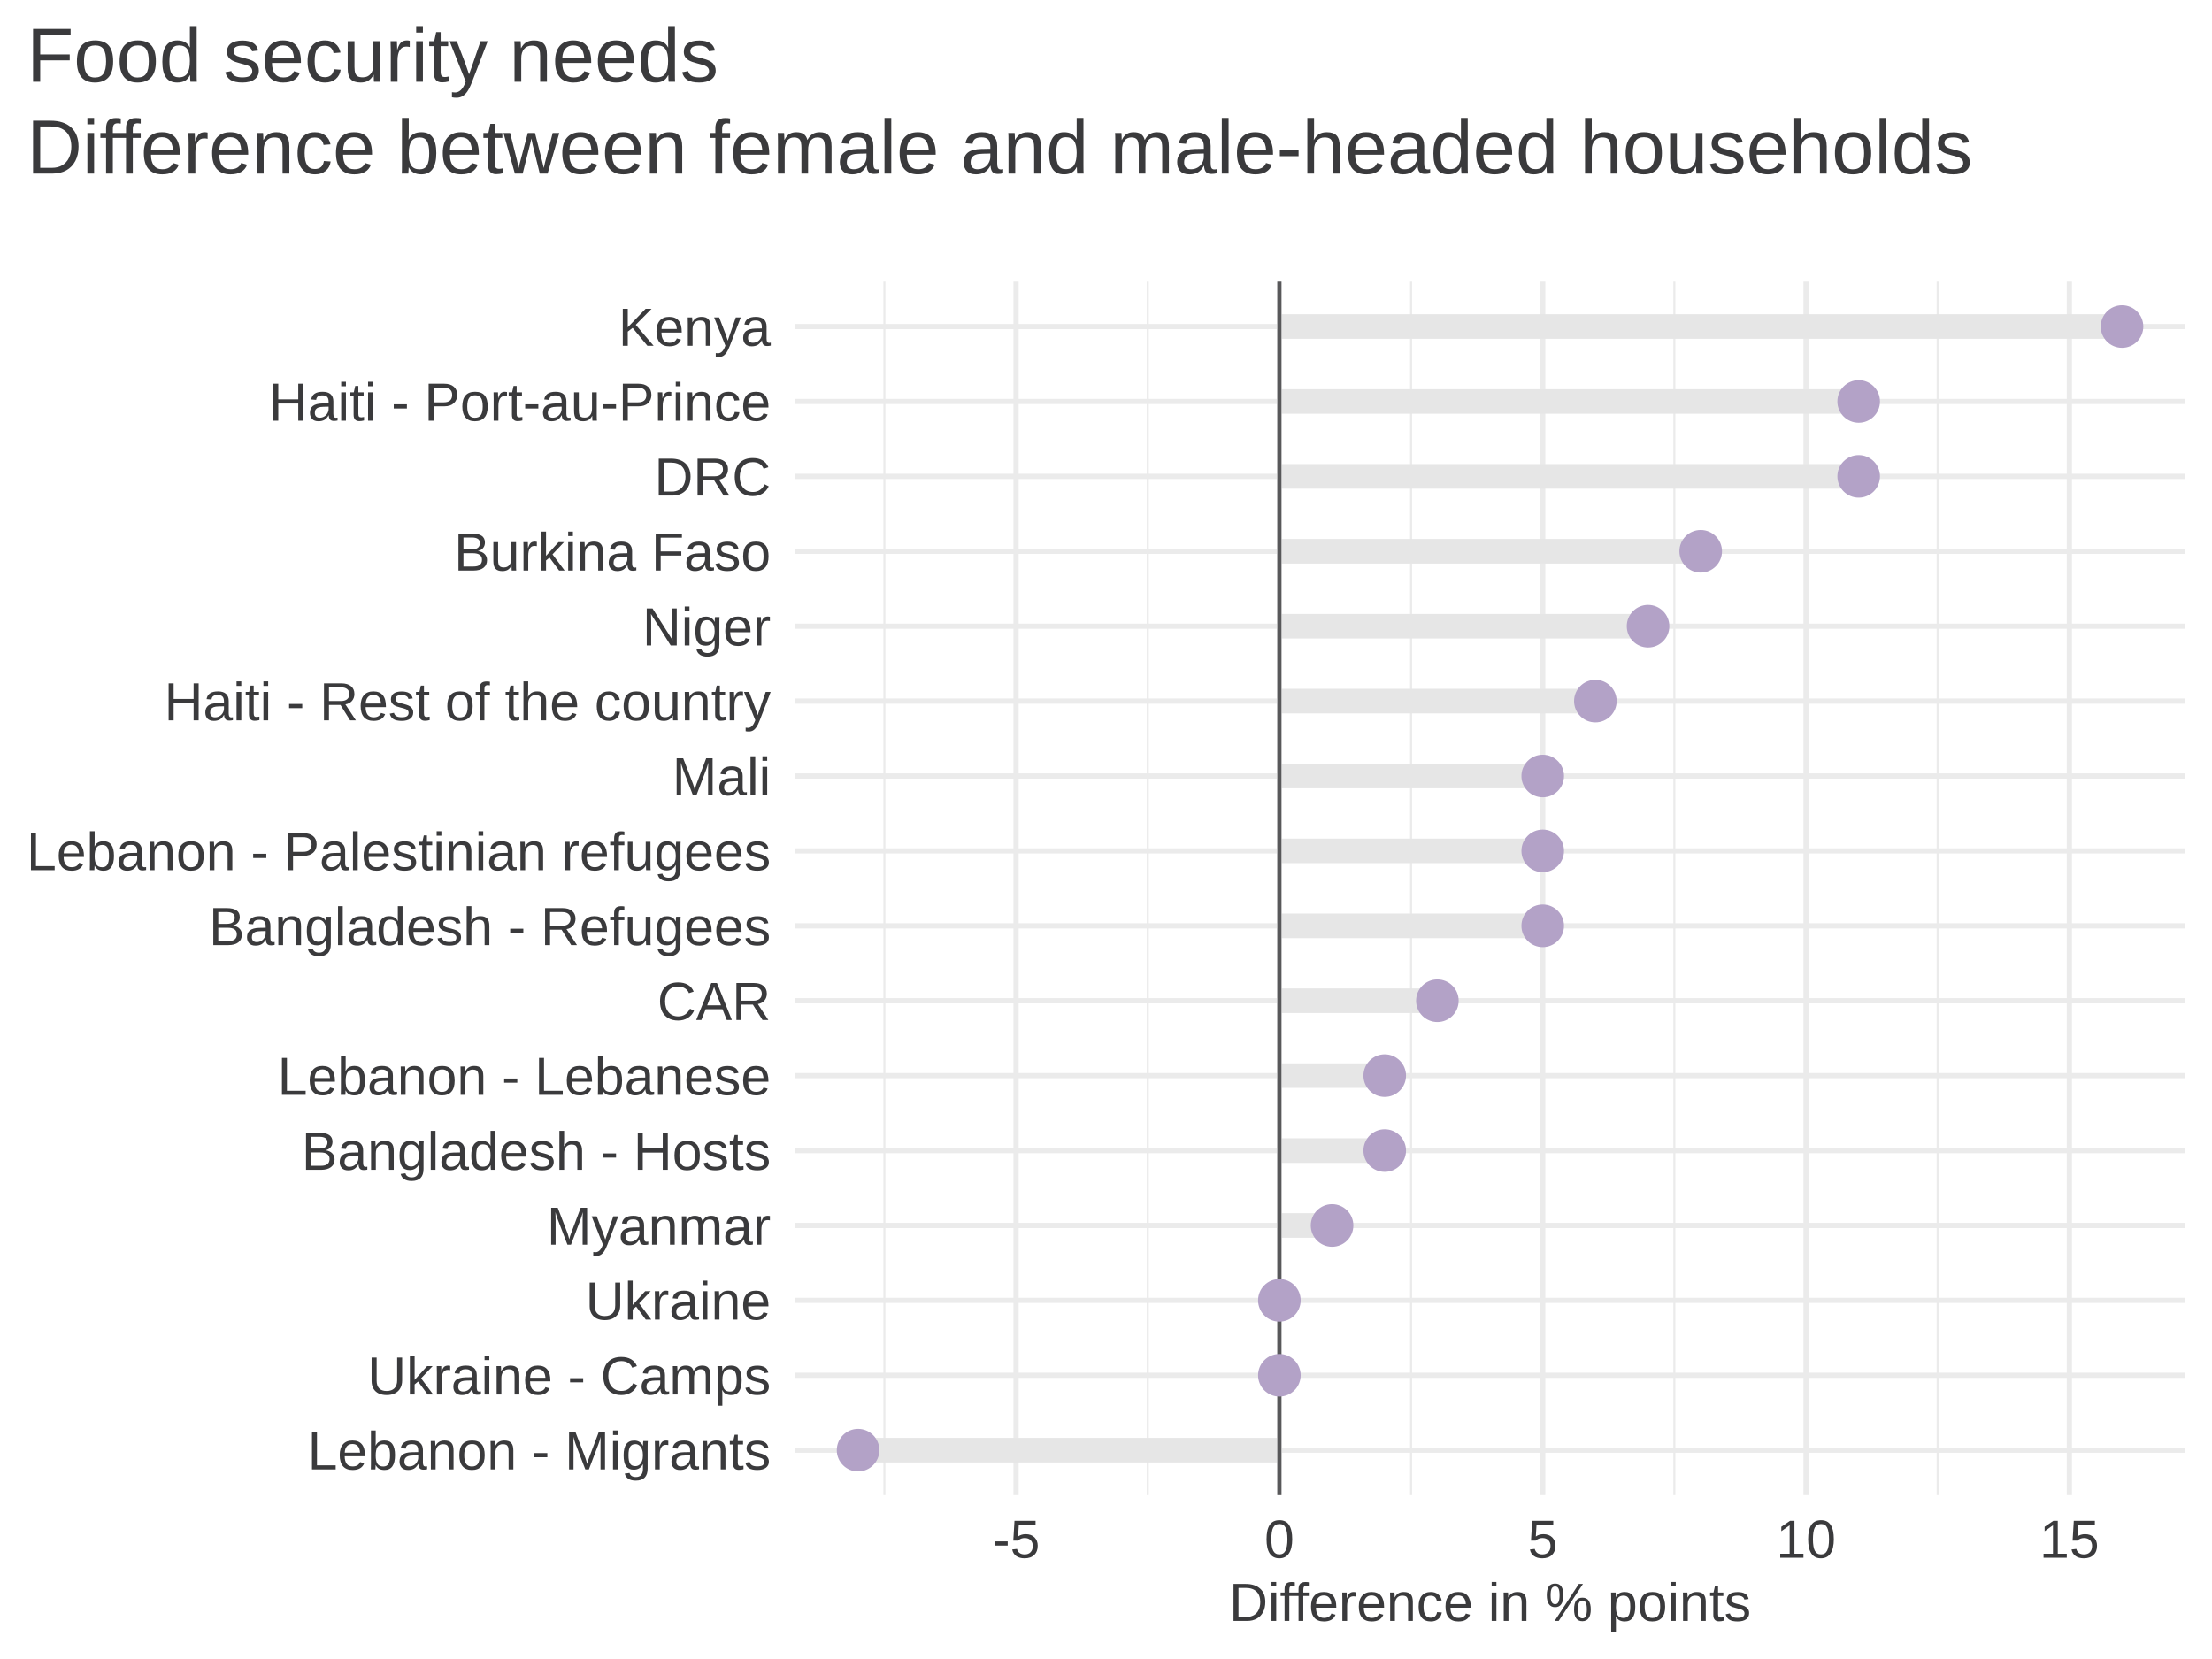
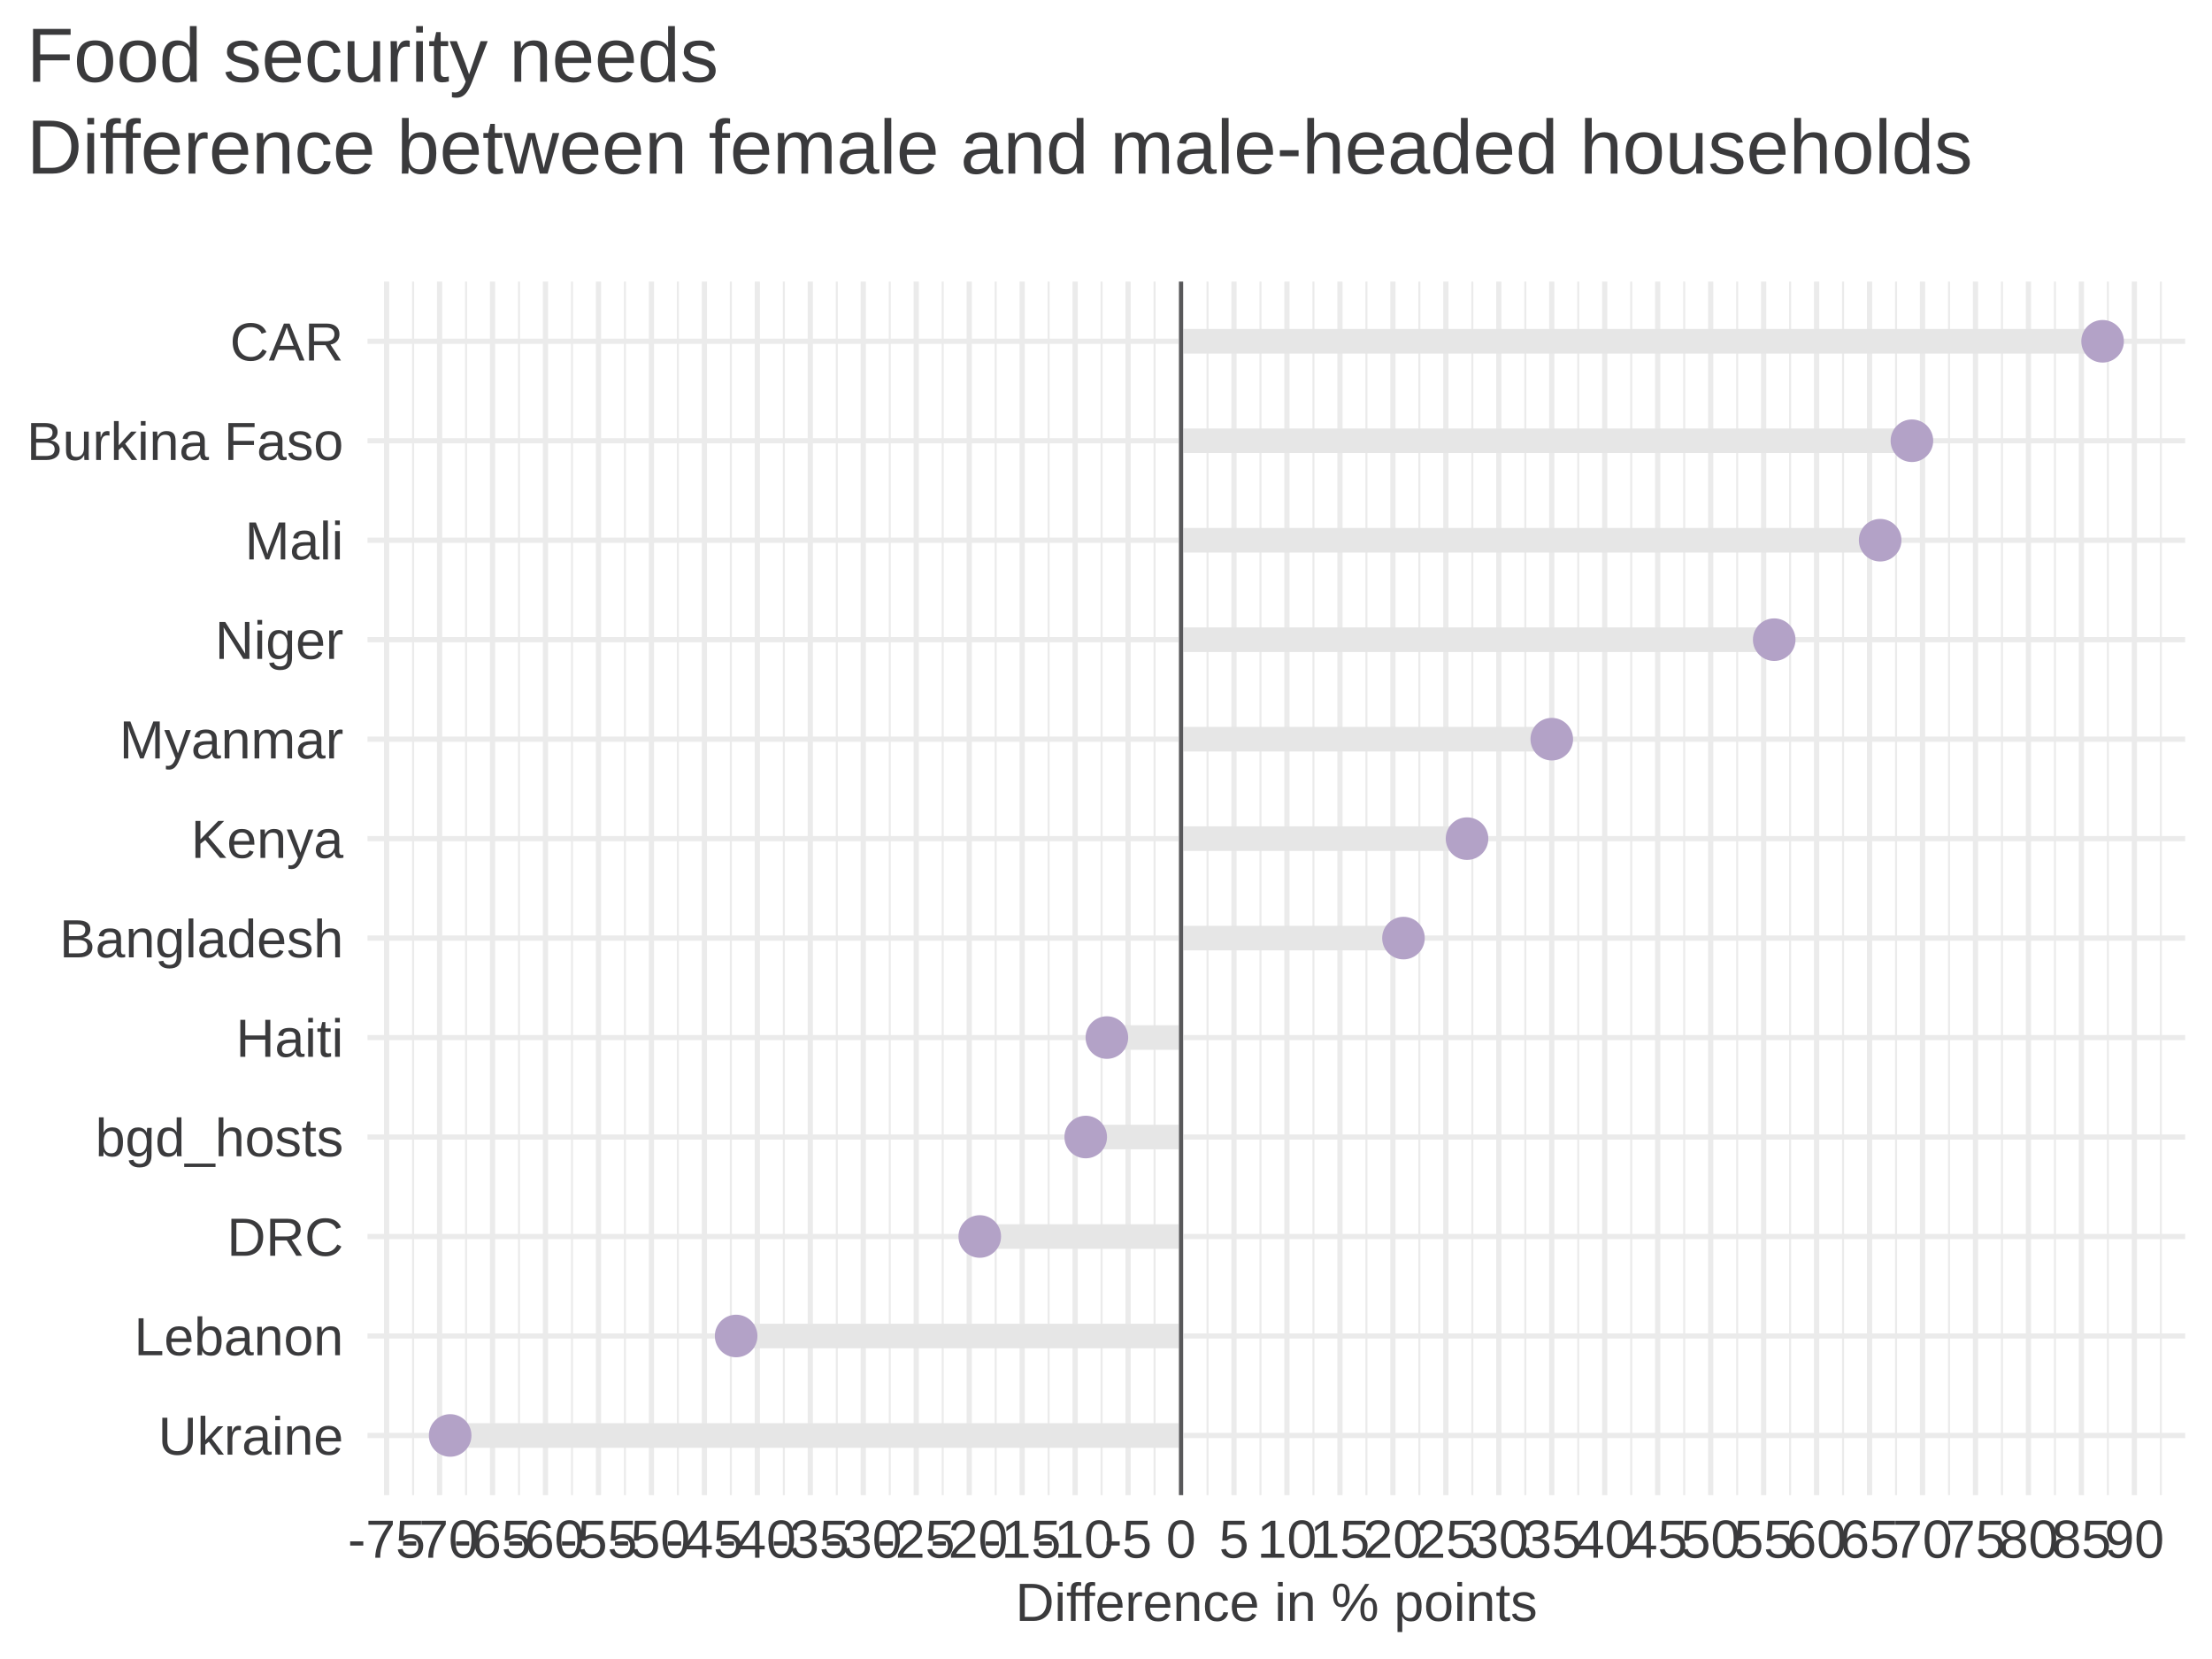
<svg xmlns="http://www.w3.org/2000/svg" class="svglite" width="576.00pt" height="432.00pt" viewBox="0 0 576.00 432.00">
  <defs>
    <style type="text/css">
    .svglite line, .svglite polyline, .svglite polygon, .svglite path, .svglite rect, .svglite circle {
      fill: none;
      stroke: #000000;
      stroke-linecap: round;
      stroke-linejoin: round;
      stroke-miterlimit: 10.00;
    }
    .svglite text {
      white-space: pre;
    }
  </style>
  </defs>
  <rect width="100%" height="100%" style="stroke: none; fill: none;" />
  <defs>
    <clipPath id="cpMC4wMHw1NzYuMDB8MC4wMHw0MzIuMDA=">
      <rect x="0.00" y="0.00" width="576.00" height="432.00" />
    </clipPath>
  </defs>
  <g clip-path="url(#cpMC4wMHw1NzYuMDB8MC4wMHw0MzIuMDA=)">
</g>
  <defs>
-     <clipPath id="cpMjA2Ljk5fDU2OS4wM3w3My4zM3wzODkuMzM=">
-       <rect x="206.99" y="73.33" width="362.04" height="316.00" />
+     <clipPath id="cpOTUuNzB8NTY5LjAzfDczLjMzfDM4OS4zMw==">
+       <rect x="95.70" y="73.33" width="473.32" height="316.00" />
    </clipPath>
  </defs>
-   <g clip-path="url(#cpMjA2Ljk5fDU2OS4wM3w3My4zM3wzODkuMzM=)">
-     <polyline points="230.30,389.33 230.30,73.33 " style="stroke-width: 0.53; stroke: #EBEBEB; stroke-linecap: butt;" />
-     <polyline points="298.87,389.33 298.87,73.33 " style="stroke-width: 0.53; stroke: #EBEBEB; stroke-linecap: butt;" />
-     <polyline points="367.44,389.33 367.44,73.33 " style="stroke-width: 0.53; stroke: #EBEBEB; stroke-linecap: butt;" />
-     <polyline points="436.00,389.33 436.00,73.33 " style="stroke-width: 0.53; stroke: #EBEBEB; stroke-linecap: butt;" />
-     <polyline points="504.57,389.33 504.57,73.33 " style="stroke-width: 0.53; stroke: #EBEBEB; stroke-linecap: butt;" />
-     <polyline points="206.99,377.62 569.03,377.62 " style="stroke-width: 1.36; stroke: #EBEBEB; stroke-linecap: butt;" />
-     <polyline points="206.99,358.12 569.03,358.12 " style="stroke-width: 1.36; stroke: #EBEBEB; stroke-linecap: butt;" />
-     <polyline points="206.99,338.61 569.03,338.61 " style="stroke-width: 1.36; stroke: #EBEBEB; stroke-linecap: butt;" />
-     <polyline points="206.99,319.11 569.03,319.11 " style="stroke-width: 1.36; stroke: #EBEBEB; stroke-linecap: butt;" />
-     <polyline points="206.99,299.60 569.03,299.60 " style="stroke-width: 1.36; stroke: #EBEBEB; stroke-linecap: butt;" />
-     <polyline points="206.99,280.09 569.03,280.09 " style="stroke-width: 1.36; stroke: #EBEBEB; stroke-linecap: butt;" />
-     <polyline points="206.99,260.59 569.03,260.59 " style="stroke-width: 1.36; stroke: #EBEBEB; stroke-linecap: butt;" />
-     <polyline points="206.99,241.08 569.03,241.08 " style="stroke-width: 1.36; stroke: #EBEBEB; stroke-linecap: butt;" />
-     <polyline points="206.99,221.57 569.03,221.57 " style="stroke-width: 1.36; stroke: #EBEBEB; stroke-linecap: butt;" />
-     <polyline points="206.99,202.07 569.03,202.07 " style="stroke-width: 1.36; stroke: #EBEBEB; stroke-linecap: butt;" />
-     <polyline points="206.99,182.56 569.03,182.56 " style="stroke-width: 1.36; stroke: #EBEBEB; stroke-linecap: butt;" />
-     <polyline points="206.99,163.06 569.03,163.06 " style="stroke-width: 1.36; stroke: #EBEBEB; stroke-linecap: butt;" />
-     <polyline points="206.99,143.55 569.03,143.55 " style="stroke-width: 1.36; stroke: #EBEBEB; stroke-linecap: butt;" />
-     <polyline points="206.99,124.04 569.03,124.04 " style="stroke-width: 1.36; stroke: #EBEBEB; stroke-linecap: butt;" />
-     <polyline points="206.99,104.54 569.03,104.54 " style="stroke-width: 1.36; stroke: #EBEBEB; stroke-linecap: butt;" />
-     <polyline points="206.99,85.03 569.03,85.03 " style="stroke-width: 1.36; stroke: #EBEBEB; stroke-linecap: butt;" />
-     <polyline points="264.58,389.33 264.58,73.33 " style="stroke-width: 1.36; stroke: #EBEBEB; stroke-linecap: butt;" />
-     <polyline points="333.15,389.33 333.15,73.33 " style="stroke-width: 1.36; stroke: #EBEBEB; stroke-linecap: butt;" />
-     <polyline points="401.72,389.33 401.72,73.33 " style="stroke-width: 1.36; stroke: #EBEBEB; stroke-linecap: butt;" />
-     <polyline points="470.29,389.33 470.29,73.33 " style="stroke-width: 1.36; stroke: #EBEBEB; stroke-linecap: butt;" />
-     <polyline points="538.86,389.33 538.86,73.33 " style="stroke-width: 1.36; stroke: #EBEBEB; stroke-linecap: butt;" />
-     <line x1="333.15" y1="358.12" x2="333.15" y2="358.12" style="stroke-width: 6.40; stroke: #E6E6E6; stroke-linecap: butt;" />
-     <line x1="333.15" y1="338.61" x2="333.15" y2="338.61" style="stroke-width: 6.40; stroke: #E6E6E6; stroke-linecap: butt;" />
-     <line x1="429.15" y1="163.06" x2="333.15" y2="163.06" style="stroke-width: 6.40; stroke: #E6E6E6; stroke-linecap: butt;" />
-     <line x1="346.87" y1="319.11" x2="333.15" y2="319.11" style="stroke-width: 6.40; stroke: #E6E6E6; stroke-linecap: butt;" />
-     <line x1="401.72" y1="202.07" x2="333.15" y2="202.07" style="stroke-width: 6.40; stroke: #E6E6E6; stroke-linecap: butt;" />
-     <line x1="401.72" y1="221.57" x2="333.15" y2="221.57" style="stroke-width: 6.40; stroke: #E6E6E6; stroke-linecap: butt;" />
-     <line x1="360.58" y1="280.09" x2="333.15" y2="280.09" style="stroke-width: 6.40; stroke: #E6E6E6; stroke-linecap: butt;" />
-     <line x1="223.44" y1="377.62" x2="333.15" y2="377.62" style="stroke-width: 6.40; stroke: #E6E6E6; stroke-linecap: butt;" />
-     <line x1="552.57" y1="85.03" x2="333.15" y2="85.03" style="stroke-width: 6.40; stroke: #E6E6E6; stroke-linecap: butt;" />
-     <line x1="484.00" y1="104.54" x2="333.15" y2="104.54" style="stroke-width: 6.40; stroke: #E6E6E6; stroke-linecap: butt;" />
-     <line x1="415.43" y1="182.56" x2="333.15" y2="182.56" style="stroke-width: 6.40; stroke: #E6E6E6; stroke-linecap: butt;" />
-     <line x1="484.00" y1="124.04" x2="333.15" y2="124.04" style="stroke-width: 6.40; stroke: #E6E6E6; stroke-linecap: butt;" />
-     <line x1="374.29" y1="260.59" x2="333.15" y2="260.59" style="stroke-width: 6.40; stroke: #E6E6E6; stroke-linecap: butt;" />
-     <line x1="442.86" y1="143.55" x2="333.15" y2="143.55" style="stroke-width: 6.40; stroke: #E6E6E6; stroke-linecap: butt;" />
-     <line x1="401.72" y1="241.08" x2="333.15" y2="241.08" style="stroke-width: 6.40; stroke: #E6E6E6; stroke-linecap: butt;" />
-     <line x1="360.58" y1="299.60" x2="333.15" y2="299.60" style="stroke-width: 6.40; stroke: #E6E6E6; stroke-linecap: butt;" />
-     <line x1="333.15" y1="389.33" x2="333.15" y2="73.33" style="stroke-width: 1.07; stroke: #58585A; stroke-linecap: butt;" />
-     <circle cx="333.15" cy="358.12" r="5.19" style="stroke-width: 0.71; stroke: #B3A2C7; fill: #B3A2C7;" />
-     <circle cx="333.15" cy="338.61" r="5.19" style="stroke-width: 0.71; stroke: #B3A2C7; fill: #B3A2C7;" />
-     <circle cx="429.15" cy="163.06" r="5.19" style="stroke-width: 0.71; stroke: #B3A2C7; fill: #B3A2C7;" />
-     <circle cx="346.87" cy="319.11" r="5.19" style="stroke-width: 0.71; stroke: #B3A2C7; fill: #B3A2C7;" />
-     <circle cx="401.72" cy="202.07" r="5.19" style="stroke-width: 0.71; stroke: #B3A2C7; fill: #B3A2C7;" />
-     <circle cx="401.72" cy="221.57" r="5.19" style="stroke-width: 0.71; stroke: #B3A2C7; fill: #B3A2C7;" />
-     <circle cx="360.58" cy="280.09" r="5.19" style="stroke-width: 0.71; stroke: #B3A2C7; fill: #B3A2C7;" />
-     <circle cx="223.44" cy="377.62" r="5.19" style="stroke-width: 0.71; stroke: #B3A2C7; fill: #B3A2C7;" />
-     <circle cx="552.57" cy="85.03" r="5.19" style="stroke-width: 0.71; stroke: #B3A2C7; fill: #B3A2C7;" />
-     <circle cx="484.00" cy="104.54" r="5.19" style="stroke-width: 0.71; stroke: #B3A2C7; fill: #B3A2C7;" />
-     <circle cx="415.43" cy="182.56" r="5.19" style="stroke-width: 0.71; stroke: #B3A2C7; fill: #B3A2C7;" />
-     <circle cx="484.00" cy="124.04" r="5.19" style="stroke-width: 0.71; stroke: #B3A2C7; fill: #B3A2C7;" />
-     <circle cx="374.29" cy="260.59" r="5.19" style="stroke-width: 0.71; stroke: #B3A2C7; fill: #B3A2C7;" />
-     <circle cx="442.86" cy="143.55" r="5.19" style="stroke-width: 0.71; stroke: #B3A2C7; fill: #B3A2C7;" />
-     <circle cx="401.72" cy="241.08" r="5.19" style="stroke-width: 0.71; stroke: #B3A2C7; fill: #B3A2C7;" />
-     <circle cx="360.58" cy="299.60" r="5.19" style="stroke-width: 0.71; stroke: #B3A2C7; fill: #B3A2C7;" />
+   <g clip-path="url(#cpOTUuNzB8NTY5LjAzfDczLjMzfDM4OS4zMw==)">
+     <polyline points="107.57,389.33 107.57,73.33 " style="stroke-width: 0.53; stroke: #EBEBEB; stroke-linecap: butt;" />
+     <polyline points="121.36,389.33 121.36,73.33 " style="stroke-width: 0.53; stroke: #EBEBEB; stroke-linecap: butt;" />
+     <polyline points="135.15,389.33 135.15,73.33 " style="stroke-width: 0.53; stroke: #EBEBEB; stroke-linecap: butt;" />
+     <polyline points="148.94,389.33 148.94,73.33 " style="stroke-width: 0.53; stroke: #EBEBEB; stroke-linecap: butt;" />
+     <polyline points="162.73,389.33 162.73,73.33 " style="stroke-width: 0.53; stroke: #EBEBEB; stroke-linecap: butt;" />
+     <polyline points="176.52,389.33 176.52,73.33 " style="stroke-width: 0.53; stroke: #EBEBEB; stroke-linecap: butt;" />
+     <polyline points="190.31,389.33 190.31,73.33 " style="stroke-width: 0.53; stroke: #EBEBEB; stroke-linecap: butt;" />
+     <polyline points="204.11,389.33 204.11,73.33 " style="stroke-width: 0.53; stroke: #EBEBEB; stroke-linecap: butt;" />
+     <polyline points="217.90,389.33 217.90,73.33 " style="stroke-width: 0.53; stroke: #EBEBEB; stroke-linecap: butt;" />
+     <polyline points="231.69,389.33 231.69,73.33 " style="stroke-width: 0.53; stroke: #EBEBEB; stroke-linecap: butt;" />
+     <polyline points="245.48,389.33 245.48,73.33 " style="stroke-width: 0.53; stroke: #EBEBEB; stroke-linecap: butt;" />
+     <polyline points="259.27,389.33 259.27,73.33 " style="stroke-width: 0.53; stroke: #EBEBEB; stroke-linecap: butt;" />
+     <polyline points="273.06,389.33 273.06,73.33 " style="stroke-width: 0.53; stroke: #EBEBEB; stroke-linecap: butt;" />
+     <polyline points="286.85,389.33 286.85,73.33 " style="stroke-width: 0.53; stroke: #EBEBEB; stroke-linecap: butt;" />
+     <polyline points="300.65,389.33 300.65,73.33 " style="stroke-width: 0.53; stroke: #EBEBEB; stroke-linecap: butt;" />
+     <polyline points="314.44,389.33 314.44,73.33 " style="stroke-width: 0.53; stroke: #EBEBEB; stroke-linecap: butt;" />
+     <polyline points="328.23,389.33 328.23,73.33 " style="stroke-width: 0.53; stroke: #EBEBEB; stroke-linecap: butt;" />
+     <polyline points="342.02,389.33 342.02,73.33 " style="stroke-width: 0.53; stroke: #EBEBEB; stroke-linecap: butt;" />
+     <polyline points="355.81,389.33 355.81,73.33 " style="stroke-width: 0.53; stroke: #EBEBEB; stroke-linecap: butt;" />
+     <polyline points="369.60,389.33 369.60,73.33 " style="stroke-width: 0.53; stroke: #EBEBEB; stroke-linecap: butt;" />
+     <polyline points="383.39,389.33 383.39,73.33 " style="stroke-width: 0.53; stroke: #EBEBEB; stroke-linecap: butt;" />
+     <polyline points="397.19,389.33 397.19,73.33 " style="stroke-width: 0.53; stroke: #EBEBEB; stroke-linecap: butt;" />
+     <polyline points="410.98,389.33 410.98,73.33 " style="stroke-width: 0.53; stroke: #EBEBEB; stroke-linecap: butt;" />
+     <polyline points="424.77,389.33 424.77,73.33 " style="stroke-width: 0.53; stroke: #EBEBEB; stroke-linecap: butt;" />
+     <polyline points="438.56,389.33 438.56,73.33 " style="stroke-width: 0.53; stroke: #EBEBEB; stroke-linecap: butt;" />
+     <polyline points="452.35,389.33 452.35,73.33 " style="stroke-width: 0.53; stroke: #EBEBEB; stroke-linecap: butt;" />
+     <polyline points="466.14,389.33 466.14,73.33 " style="stroke-width: 0.53; stroke: #EBEBEB; stroke-linecap: butt;" />
+     <polyline points="479.93,389.33 479.93,73.33 " style="stroke-width: 0.53; stroke: #EBEBEB; stroke-linecap: butt;" />
+     <polyline points="493.73,389.33 493.73,73.33 " style="stroke-width: 0.53; stroke: #EBEBEB; stroke-linecap: butt;" />
+     <polyline points="507.52,389.33 507.52,73.33 " style="stroke-width: 0.53; stroke: #EBEBEB; stroke-linecap: butt;" />
+     <polyline points="521.31,389.33 521.31,73.33 " style="stroke-width: 0.53; stroke: #EBEBEB; stroke-linecap: butt;" />
+     <polyline points="535.10,389.33 535.10,73.33 " style="stroke-width: 0.53; stroke: #EBEBEB; stroke-linecap: butt;" />
+     <polyline points="548.89,389.33 548.89,73.33 " style="stroke-width: 0.53; stroke: #EBEBEB; stroke-linecap: butt;" />
+     <polyline points="562.68,389.33 562.68,73.33 " style="stroke-width: 0.53; stroke: #EBEBEB; stroke-linecap: butt;" />
+     <polyline points="95.70,373.79 569.03,373.79 " style="stroke-width: 1.36; stroke: #EBEBEB; stroke-linecap: butt;" />
+     <polyline points="95.70,347.89 569.03,347.89 " style="stroke-width: 1.36; stroke: #EBEBEB; stroke-linecap: butt;" />
+     <polyline points="95.70,321.98 569.03,321.98 " style="stroke-width: 1.36; stroke: #EBEBEB; stroke-linecap: butt;" />
+     <polyline points="95.70,296.08 569.03,296.08 " style="stroke-width: 1.36; stroke: #EBEBEB; stroke-linecap: butt;" />
+     <polyline points="95.70,270.18 569.03,270.18 " style="stroke-width: 1.36; stroke: #EBEBEB; stroke-linecap: butt;" />
+     <polyline points="95.70,244.28 569.03,244.28 " style="stroke-width: 1.36; stroke: #EBEBEB; stroke-linecap: butt;" />
+     <polyline points="95.70,218.38 569.03,218.38 " style="stroke-width: 1.36; stroke: #EBEBEB; stroke-linecap: butt;" />
+     <polyline points="95.70,192.48 569.03,192.48 " style="stroke-width: 1.36; stroke: #EBEBEB; stroke-linecap: butt;" />
+     <polyline points="95.70,166.57 569.03,166.57 " style="stroke-width: 1.36; stroke: #EBEBEB; stroke-linecap: butt;" />
+     <polyline points="95.70,140.67 569.03,140.67 " style="stroke-width: 1.36; stroke: #EBEBEB; stroke-linecap: butt;" />
+     <polyline points="95.70,114.77 569.03,114.77 " style="stroke-width: 1.36; stroke: #EBEBEB; stroke-linecap: butt;" />
+     <polyline points="95.70,88.87 569.03,88.87 " style="stroke-width: 1.36; stroke: #EBEBEB; stroke-linecap: butt;" />
+     <polyline points="100.67,389.33 100.67,73.33 " style="stroke-width: 1.36; stroke: #EBEBEB; stroke-linecap: butt;" />
+     <polyline points="114.46,389.33 114.46,73.33 " style="stroke-width: 1.36; stroke: #EBEBEB; stroke-linecap: butt;" />
+     <polyline points="128.25,389.33 128.25,73.33 " style="stroke-width: 1.36; stroke: #EBEBEB; stroke-linecap: butt;" />
+     <polyline points="142.04,389.33 142.04,73.33 " style="stroke-width: 1.36; stroke: #EBEBEB; stroke-linecap: butt;" />
+     <polyline points="155.84,389.33 155.84,73.33 " style="stroke-width: 1.36; stroke: #EBEBEB; stroke-linecap: butt;" />
+     <polyline points="169.63,389.33 169.63,73.33 " style="stroke-width: 1.36; stroke: #EBEBEB; stroke-linecap: butt;" />
+     <polyline points="183.42,389.33 183.42,73.33 " style="stroke-width: 1.36; stroke: #EBEBEB; stroke-linecap: butt;" />
+     <polyline points="197.21,389.33 197.21,73.33 " style="stroke-width: 1.36; stroke: #EBEBEB; stroke-linecap: butt;" />
+     <polyline points="211.00,389.33 211.00,73.33 " style="stroke-width: 1.36; stroke: #EBEBEB; stroke-linecap: butt;" />
+     <polyline points="224.79,389.33 224.79,73.33 " style="stroke-width: 1.36; stroke: #EBEBEB; stroke-linecap: butt;" />
+     <polyline points="238.58,389.33 238.58,73.33 " style="stroke-width: 1.36; stroke: #EBEBEB; stroke-linecap: butt;" />
+     <polyline points="252.38,389.33 252.38,73.33 " style="stroke-width: 1.36; stroke: #EBEBEB; stroke-linecap: butt;" />
+     <polyline points="266.17,389.33 266.17,73.33 " style="stroke-width: 1.36; stroke: #EBEBEB; stroke-linecap: butt;" />
+     <polyline points="279.96,389.33 279.96,73.33 " style="stroke-width: 1.36; stroke: #EBEBEB; stroke-linecap: butt;" />
+     <polyline points="293.75,389.33 293.75,73.33 " style="stroke-width: 1.36; stroke: #EBEBEB; stroke-linecap: butt;" />
+     <polyline points="307.54,389.33 307.54,73.33 " style="stroke-width: 1.36; stroke: #EBEBEB; stroke-linecap: butt;" />
+     <polyline points="321.33,389.33 321.33,73.33 " style="stroke-width: 1.36; stroke: #EBEBEB; stroke-linecap: butt;" />
+     <polyline points="335.12,389.33 335.12,73.33 " style="stroke-width: 1.36; stroke: #EBEBEB; stroke-linecap: butt;" />
+     <polyline points="348.92,389.33 348.92,73.33 " style="stroke-width: 1.36; stroke: #EBEBEB; stroke-linecap: butt;" />
+     <polyline points="362.71,389.33 362.71,73.33 " style="stroke-width: 1.36; stroke: #EBEBEB; stroke-linecap: butt;" />
+     <polyline points="376.50,389.33 376.50,73.33 " style="stroke-width: 1.36; stroke: #EBEBEB; stroke-linecap: butt;" />
+     <polyline points="390.29,389.33 390.29,73.33 " style="stroke-width: 1.36; stroke: #EBEBEB; stroke-linecap: butt;" />
+     <polyline points="404.08,389.33 404.08,73.33 " style="stroke-width: 1.36; stroke: #EBEBEB; stroke-linecap: butt;" />
+     <polyline points="417.87,389.33 417.87,73.33 " style="stroke-width: 1.36; stroke: #EBEBEB; stroke-linecap: butt;" />
+     <polyline points="431.66,389.33 431.66,73.33 " style="stroke-width: 1.36; stroke: #EBEBEB; stroke-linecap: butt;" />
+     <polyline points="445.46,389.33 445.46,73.33 " style="stroke-width: 1.36; stroke: #EBEBEB; stroke-linecap: butt;" />
+     <polyline points="459.25,389.33 459.25,73.33 " style="stroke-width: 1.36; stroke: #EBEBEB; stroke-linecap: butt;" />
+     <polyline points="473.04,389.33 473.04,73.33 " style="stroke-width: 1.36; stroke: #EBEBEB; stroke-linecap: butt;" />
+     <polyline points="486.83,389.33 486.83,73.33 " style="stroke-width: 1.36; stroke: #EBEBEB; stroke-linecap: butt;" />
+     <polyline points="500.62,389.33 500.62,73.33 " style="stroke-width: 1.36; stroke: #EBEBEB; stroke-linecap: butt;" />
+     <polyline points="514.41,389.33 514.41,73.33 " style="stroke-width: 1.36; stroke: #EBEBEB; stroke-linecap: butt;" />
+     <polyline points="528.20,389.33 528.20,73.33 " style="stroke-width: 1.36; stroke: #EBEBEB; stroke-linecap: butt;" />
+     <polyline points="541.99,389.33 541.99,73.33 " style="stroke-width: 1.36; stroke: #EBEBEB; stroke-linecap: butt;" />
+     <polyline points="555.79,389.33 555.79,73.33 " style="stroke-width: 1.36; stroke: #EBEBEB; stroke-linecap: butt;" />
+     <line x1="117.22" y1="373.79" x2="307.54" y2="373.79" style="stroke-width: 6.40; stroke: #E6E6E6; stroke-linecap: butt;" />
+     <line x1="462.00" y1="166.57" x2="307.54" y2="166.57" style="stroke-width: 6.40; stroke: #E6E6E6; stroke-linecap: butt;" />
+     <line x1="404.08" y1="192.48" x2="307.54" y2="192.48" style="stroke-width: 6.40; stroke: #E6E6E6; stroke-linecap: butt;" />
+     <line x1="489.59" y1="140.67" x2="307.54" y2="140.67" style="stroke-width: 6.40; stroke: #E6E6E6; stroke-linecap: butt;" />
+     <line x1="191.69" y1="347.89" x2="307.54" y2="347.89" style="stroke-width: 6.40; stroke: #E6E6E6; stroke-linecap: butt;" />
+     <line x1="382.01" y1="218.38" x2="307.54" y2="218.38" style="stroke-width: 6.40; stroke: #E6E6E6; stroke-linecap: butt;" />
+     <line x1="288.23" y1="270.18" x2="307.54" y2="270.18" style="stroke-width: 6.40; stroke: #E6E6E6; stroke-linecap: butt;" />
+     <line x1="255.13" y1="321.98" x2="307.54" y2="321.98" style="stroke-width: 6.40; stroke: #E6E6E6; stroke-linecap: butt;" />
+     <line x1="547.51" y1="88.87" x2="307.54" y2="88.87" style="stroke-width: 6.40; stroke: #E6E6E6; stroke-linecap: butt;" />
+     <line x1="497.86" y1="114.77" x2="307.54" y2="114.77" style="stroke-width: 6.40; stroke: #E6E6E6; stroke-linecap: butt;" />
+     <line x1="365.46" y1="244.28" x2="307.54" y2="244.28" style="stroke-width: 6.40; stroke: #E6E6E6; stroke-linecap: butt;" />
+     <line x1="282.72" y1="296.08" x2="307.54" y2="296.08" style="stroke-width: 6.40; stroke: #E6E6E6; stroke-linecap: butt;" />
+     <line x1="307.54" y1="389.33" x2="307.54" y2="73.33" style="stroke-width: 1.07; stroke: #58585A; stroke-linecap: butt;" />
+     <circle cx="117.22" cy="373.79" r="5.19" style="stroke-width: 0.71; stroke: #B3A2C7; fill: #B3A2C7;" />
+     <circle cx="462.00" cy="166.57" r="5.19" style="stroke-width: 0.71; stroke: #B3A2C7; fill: #B3A2C7;" />
+     <circle cx="404.08" cy="192.48" r="5.19" style="stroke-width: 0.71; stroke: #B3A2C7; fill: #B3A2C7;" />
+     <circle cx="489.59" cy="140.67" r="5.19" style="stroke-width: 0.71; stroke: #B3A2C7; fill: #B3A2C7;" />
+     <circle cx="191.69" cy="347.89" r="5.19" style="stroke-width: 0.71; stroke: #B3A2C7; fill: #B3A2C7;" />
+     <circle cx="382.01" cy="218.38" r="5.19" style="stroke-width: 0.71; stroke: #B3A2C7; fill: #B3A2C7;" />
+     <circle cx="288.23" cy="270.18" r="5.19" style="stroke-width: 0.71; stroke: #B3A2C7; fill: #B3A2C7;" />
+     <circle cx="255.13" cy="321.98" r="5.19" style="stroke-width: 0.71; stroke: #B3A2C7; fill: #B3A2C7;" />
+     <circle cx="547.51" cy="88.87" r="5.19" style="stroke-width: 0.71; stroke: #B3A2C7; fill: #B3A2C7;" />
+     <circle cx="497.86" cy="114.77" r="5.19" style="stroke-width: 0.71; stroke: #B3A2C7; fill: #B3A2C7;" />
+     <circle cx="365.46" cy="244.28" r="5.19" style="stroke-width: 0.71; stroke: #B3A2C7; fill: #B3A2C7;" />
+     <circle cx="282.72" cy="296.08" r="5.19" style="stroke-width: 0.71; stroke: #B3A2C7; fill: #B3A2C7;" />
  </g>
  <g clip-path="url(#cpMC4wMHw1NzYuMDB8MC4wMHw0MzIuMDA=)">
-     <text x="200.71" y="382.64" text-anchor="end" style="font-size: 14.00px;fill: #3A3A3C; font-family: &quot;Arial&quot;;" textLength="120.58px" lengthAdjust="spacingAndGlyphs">Lebanon - Migrants</text>
-     <text x="200.71" y="363.13" text-anchor="end" style="font-size: 14.00px;fill: #3A3A3C; font-family: &quot;Arial&quot;;" textLength="104.99px" lengthAdjust="spacingAndGlyphs">Ukraine - Camps</text>
-     <text x="200.71" y="343.62" text-anchor="end" style="font-size: 14.00px;fill: #3A3A3C; font-family: &quot;Arial&quot;;" textLength="48.23px" lengthAdjust="spacingAndGlyphs">Ukraine</text>
-     <text x="200.71" y="324.12" text-anchor="end" style="font-size: 14.00px;fill: #3A3A3C; font-family: &quot;Arial&quot;;" textLength="58.32px" lengthAdjust="spacingAndGlyphs">Myanmar</text>
-     <text x="200.71" y="304.61" text-anchor="end" style="font-size: 14.00px;fill: #3A3A3C; font-family: &quot;Arial&quot;;" textLength="122.14px" lengthAdjust="spacingAndGlyphs">Bangladesh - Hosts</text>
-     <text x="200.71" y="285.10" text-anchor="end" style="font-size: 14.00px;fill: #3A3A3C; font-family: &quot;Arial&quot;;" textLength="128.40px" lengthAdjust="spacingAndGlyphs">Lebanon - Lebanese</text>
-     <text x="200.71" y="265.60" text-anchor="end" style="font-size: 14.00px;fill: #3A3A3C; font-family: &quot;Arial&quot;;" textLength="29.56px" lengthAdjust="spacingAndGlyphs">CAR</text>
-     <text x="200.71" y="246.09" text-anchor="end" style="font-size: 14.00px;fill: #3A3A3C; font-family: &quot;Arial&quot;;" textLength="146.28px" lengthAdjust="spacingAndGlyphs">Bangladesh - Refugees</text>
-     <text x="200.71" y="226.59" text-anchor="end" style="font-size: 14.00px;fill: #3A3A3C; font-family: &quot;Arial&quot;;" textLength="193.74px" lengthAdjust="spacingAndGlyphs">Lebanon - Palestinian refugees</text>
-     <text x="200.71" y="207.08" text-anchor="end" style="font-size: 14.00px;fill: #3A3A3C; font-family: &quot;Arial&quot;;" textLength="25.66px" lengthAdjust="spacingAndGlyphs">Mali</text>
-     <text x="200.71" y="187.57" text-anchor="end" style="font-size: 14.00px;fill: #3A3A3C; font-family: &quot;Arial&quot;;" textLength="157.90px" lengthAdjust="spacingAndGlyphs">Haiti - Rest of the country</text>
-     <text x="200.71" y="168.07" text-anchor="end" style="font-size: 14.00px;fill: #3A3A3C; font-family: &quot;Arial&quot;;" textLength="33.44px" lengthAdjust="spacingAndGlyphs">Niger</text>
-     <text x="200.71" y="148.56" text-anchor="end" style="font-size: 14.00px;fill: #3A3A3C; font-family: &quot;Arial&quot;;" textLength="82.45px" lengthAdjust="spacingAndGlyphs">Burkina Faso</text>
-     <text x="200.71" y="129.05" text-anchor="end" style="font-size: 14.00px;fill: #3A3A3C; font-family: &quot;Arial&quot;;" textLength="30.33px" lengthAdjust="spacingAndGlyphs">DRC</text>
-     <text x="200.71" y="109.55" text-anchor="end" style="font-size: 14.00px;fill: #3A3A3C; font-family: &quot;Arial&quot;;" textLength="130.66px" lengthAdjust="spacingAndGlyphs">Haiti - Port-au-Prince</text>
-     <text x="200.71" y="90.04" text-anchor="end" style="font-size: 14.00px;fill: #3A3A3C; font-family: &quot;Arial&quot;;" textLength="39.69px" lengthAdjust="spacingAndGlyphs">Kenya</text>
-     <text x="264.58" y="405.63" text-anchor="middle" style="font-size: 14.00px;fill: #3A3A3C; font-family: &quot;Arial&quot;;" textLength="12.44px" lengthAdjust="spacingAndGlyphs">-5</text>
-     <text x="333.15" y="405.63" text-anchor="middle" style="font-size: 14.00px;fill: #3A3A3C; font-family: &quot;Arial&quot;;" textLength="7.78px" lengthAdjust="spacingAndGlyphs">0</text>
-     <text x="401.72" y="405.63" text-anchor="middle" style="font-size: 14.00px;fill: #3A3A3C; font-family: &quot;Arial&quot;;" textLength="7.78px" lengthAdjust="spacingAndGlyphs">5</text>
-     <text x="470.29" y="405.63" text-anchor="middle" style="font-size: 14.00px;fill: #3A3A3C; font-family: &quot;Arial&quot;;" textLength="15.57px" lengthAdjust="spacingAndGlyphs">10</text>
-     <text x="538.86" y="405.63" text-anchor="middle" style="font-size: 14.00px;fill: #3A3A3C; font-family: &quot;Arial&quot;;" textLength="15.57px" lengthAdjust="spacingAndGlyphs">15</text>
-     <text x="388.01" y="422.08" text-anchor="middle" style="font-size: 14.00px;fill: #3A3A3C; font-family: &quot;Arial&quot;;" textLength="135.89px" lengthAdjust="spacingAndGlyphs">Difference in % points</text>
+     <text x="89.43" y="378.80" text-anchor="end" style="font-size: 14.00px;fill: #3A3A3C; font-family: &quot;Arial&quot;;" textLength="48.23px" lengthAdjust="spacingAndGlyphs">Ukraine</text>
+     <text x="89.43" y="352.90" text-anchor="end" style="font-size: 14.00px;fill: #3A3A3C; font-family: &quot;Arial&quot;;" textLength="54.48px" lengthAdjust="spacingAndGlyphs">Lebanon</text>
+     <text x="89.43" y="327.00" text-anchor="end" style="font-size: 14.00px;fill: #3A3A3C; font-family: &quot;Arial&quot;;" textLength="30.33px" lengthAdjust="spacingAndGlyphs">DRC</text>
+     <text x="89.43" y="301.09" text-anchor="end" style="font-size: 14.00px;fill: #3A3A3C; font-family: &quot;Arial&quot;;" textLength="64.58px" lengthAdjust="spacingAndGlyphs">bgd_hosts</text>
+     <text x="89.43" y="275.19" text-anchor="end" style="font-size: 14.00px;fill: #3A3A3C; font-family: &quot;Arial&quot;;" textLength="28.00px" lengthAdjust="spacingAndGlyphs">Haiti</text>
+     <text x="89.43" y="249.29" text-anchor="end" style="font-size: 14.00px;fill: #3A3A3C; font-family: &quot;Arial&quot;;" textLength="73.93px" lengthAdjust="spacingAndGlyphs">Bangladesh</text>
+     <text x="89.43" y="223.39" text-anchor="end" style="font-size: 14.00px;fill: #3A3A3C; font-family: &quot;Arial&quot;;" textLength="39.69px" lengthAdjust="spacingAndGlyphs">Kenya</text>
+     <text x="89.43" y="197.49" text-anchor="end" style="font-size: 14.00px;fill: #3A3A3C; font-family: &quot;Arial&quot;;" textLength="58.32px" lengthAdjust="spacingAndGlyphs">Myanmar</text>
+     <text x="89.43" y="171.58" text-anchor="end" style="font-size: 14.00px;fill: #3A3A3C; font-family: &quot;Arial&quot;;" textLength="33.44px" lengthAdjust="spacingAndGlyphs">Niger</text>
+     <text x="89.43" y="145.68" text-anchor="end" style="font-size: 14.00px;fill: #3A3A3C; font-family: &quot;Arial&quot;;" textLength="25.66px" lengthAdjust="spacingAndGlyphs">Mali</text>
+     <text x="89.43" y="119.78" text-anchor="end" style="font-size: 14.00px;fill: #3A3A3C; font-family: &quot;Arial&quot;;" textLength="82.45px" lengthAdjust="spacingAndGlyphs">Burkina Faso</text>
+     <text x="89.43" y="93.88" text-anchor="end" style="font-size: 14.00px;fill: #3A3A3C; font-family: &quot;Arial&quot;;" textLength="29.56px" lengthAdjust="spacingAndGlyphs">CAR</text>
+     <text x="100.67" y="405.63" text-anchor="middle" style="font-size: 14.00px;fill: #3A3A3C; font-family: &quot;Arial&quot;;" textLength="20.22px" lengthAdjust="spacingAndGlyphs">-75</text>
+     <text x="114.46" y="405.63" text-anchor="middle" style="font-size: 14.00px;fill: #3A3A3C; font-family: &quot;Arial&quot;;" textLength="20.22px" lengthAdjust="spacingAndGlyphs">-70</text>
+     <text x="128.25" y="405.63" text-anchor="middle" style="font-size: 14.00px;fill: #3A3A3C; font-family: &quot;Arial&quot;;" textLength="20.22px" lengthAdjust="spacingAndGlyphs">-65</text>
+     <text x="142.04" y="405.63" text-anchor="middle" style="font-size: 14.00px;fill: #3A3A3C; font-family: &quot;Arial&quot;;" textLength="20.22px" lengthAdjust="spacingAndGlyphs">-60</text>
+     <text x="155.84" y="405.63" text-anchor="middle" style="font-size: 14.00px;fill: #3A3A3C; font-family: &quot;Arial&quot;;" textLength="20.22px" lengthAdjust="spacingAndGlyphs">-55</text>
+     <text x="169.63" y="405.63" text-anchor="middle" style="font-size: 14.00px;fill: #3A3A3C; font-family: &quot;Arial&quot;;" textLength="20.22px" lengthAdjust="spacingAndGlyphs">-50</text>
+     <text x="183.42" y="405.63" text-anchor="middle" style="font-size: 14.00px;fill: #3A3A3C; font-family: &quot;Arial&quot;;" textLength="20.22px" lengthAdjust="spacingAndGlyphs">-45</text>
+     <text x="197.21" y="405.63" text-anchor="middle" style="font-size: 14.00px;fill: #3A3A3C; font-family: &quot;Arial&quot;;" textLength="20.22px" lengthAdjust="spacingAndGlyphs">-40</text>
+     <text x="211.00" y="405.63" text-anchor="middle" style="font-size: 14.00px;fill: #3A3A3C; font-family: &quot;Arial&quot;;" textLength="20.22px" lengthAdjust="spacingAndGlyphs">-35</text>
+     <text x="224.79" y="405.63" text-anchor="middle" style="font-size: 14.00px;fill: #3A3A3C; font-family: &quot;Arial&quot;;" textLength="20.22px" lengthAdjust="spacingAndGlyphs">-30</text>
+     <text x="238.58" y="405.63" text-anchor="middle" style="font-size: 14.00px;fill: #3A3A3C; font-family: &quot;Arial&quot;;" textLength="20.22px" lengthAdjust="spacingAndGlyphs">-25</text>
+     <text x="252.38" y="405.63" text-anchor="middle" style="font-size: 14.00px;fill: #3A3A3C; font-family: &quot;Arial&quot;;" textLength="20.22px" lengthAdjust="spacingAndGlyphs">-20</text>
+     <text x="266.17" y="405.63" text-anchor="middle" style="font-size: 14.00px;fill: #3A3A3C; font-family: &quot;Arial&quot;;" textLength="20.22px" lengthAdjust="spacingAndGlyphs">-15</text>
+     <text x="279.96" y="405.63" text-anchor="middle" style="font-size: 14.00px;fill: #3A3A3C; font-family: &quot;Arial&quot;;" textLength="20.22px" lengthAdjust="spacingAndGlyphs">-10</text>
+     <text x="293.75" y="405.63" text-anchor="middle" style="font-size: 14.00px;fill: #3A3A3C; font-family: &quot;Arial&quot;;" textLength="12.44px" lengthAdjust="spacingAndGlyphs">-5</text>
+     <text x="307.54" y="405.63" text-anchor="middle" style="font-size: 14.00px;fill: #3A3A3C; font-family: &quot;Arial&quot;;" textLength="7.78px" lengthAdjust="spacingAndGlyphs">0</text>
+     <text x="321.33" y="405.63" text-anchor="middle" style="font-size: 14.00px;fill: #3A3A3C; font-family: &quot;Arial&quot;;" textLength="7.78px" lengthAdjust="spacingAndGlyphs">5</text>
+     <text x="335.12" y="405.63" text-anchor="middle" style="font-size: 14.00px;fill: #3A3A3C; font-family: &quot;Arial&quot;;" textLength="15.57px" lengthAdjust="spacingAndGlyphs">10</text>
+     <text x="348.92" y="405.63" text-anchor="middle" style="font-size: 14.00px;fill: #3A3A3C; font-family: &quot;Arial&quot;;" textLength="15.57px" lengthAdjust="spacingAndGlyphs">15</text>
+     <text x="362.71" y="405.63" text-anchor="middle" style="font-size: 14.00px;fill: #3A3A3C; font-family: &quot;Arial&quot;;" textLength="15.57px" lengthAdjust="spacingAndGlyphs">20</text>
+     <text x="376.50" y="405.63" text-anchor="middle" style="font-size: 14.00px;fill: #3A3A3C; font-family: &quot;Arial&quot;;" textLength="15.57px" lengthAdjust="spacingAndGlyphs">25</text>
+     <text x="390.29" y="405.63" text-anchor="middle" style="font-size: 14.00px;fill: #3A3A3C; font-family: &quot;Arial&quot;;" textLength="15.57px" lengthAdjust="spacingAndGlyphs">30</text>
+     <text x="404.08" y="405.63" text-anchor="middle" style="font-size: 14.00px;fill: #3A3A3C; font-family: &quot;Arial&quot;;" textLength="15.57px" lengthAdjust="spacingAndGlyphs">35</text>
+     <text x="417.87" y="405.63" text-anchor="middle" style="font-size: 14.00px;fill: #3A3A3C; font-family: &quot;Arial&quot;;" textLength="15.57px" lengthAdjust="spacingAndGlyphs">40</text>
+     <text x="431.66" y="405.63" text-anchor="middle" style="font-size: 14.00px;fill: #3A3A3C; font-family: &quot;Arial&quot;;" textLength="15.57px" lengthAdjust="spacingAndGlyphs">45</text>
+     <text x="445.46" y="405.63" text-anchor="middle" style="font-size: 14.00px;fill: #3A3A3C; font-family: &quot;Arial&quot;;" textLength="15.57px" lengthAdjust="spacingAndGlyphs">50</text>
+     <text x="459.25" y="405.63" text-anchor="middle" style="font-size: 14.00px;fill: #3A3A3C; font-family: &quot;Arial&quot;;" textLength="15.57px" lengthAdjust="spacingAndGlyphs">55</text>
+     <text x="473.04" y="405.63" text-anchor="middle" style="font-size: 14.00px;fill: #3A3A3C; font-family: &quot;Arial&quot;;" textLength="15.57px" lengthAdjust="spacingAndGlyphs">60</text>
+     <text x="486.83" y="405.63" text-anchor="middle" style="font-size: 14.00px;fill: #3A3A3C; font-family: &quot;Arial&quot;;" textLength="15.57px" lengthAdjust="spacingAndGlyphs">65</text>
+     <text x="500.62" y="405.63" text-anchor="middle" style="font-size: 14.00px;fill: #3A3A3C; font-family: &quot;Arial&quot;;" textLength="15.57px" lengthAdjust="spacingAndGlyphs">70</text>
+     <text x="514.41" y="405.63" text-anchor="middle" style="font-size: 14.00px;fill: #3A3A3C; font-family: &quot;Arial&quot;;" textLength="15.57px" lengthAdjust="spacingAndGlyphs">75</text>
+     <text x="528.20" y="405.63" text-anchor="middle" style="font-size: 14.00px;fill: #3A3A3C; font-family: &quot;Arial&quot;;" textLength="15.57px" lengthAdjust="spacingAndGlyphs">80</text>
+     <text x="541.99" y="405.63" text-anchor="middle" style="font-size: 14.00px;fill: #3A3A3C; font-family: &quot;Arial&quot;;" textLength="15.57px" lengthAdjust="spacingAndGlyphs">85</text>
+     <text x="555.79" y="405.63" text-anchor="middle" style="font-size: 14.00px;fill: #3A3A3C; font-family: &quot;Arial&quot;;" textLength="15.57px" lengthAdjust="spacingAndGlyphs">90</text>
+     <text x="332.37" y="422.08" text-anchor="middle" style="font-size: 14.00px;fill: #3A3A3C; font-family: &quot;Arial&quot;;" textLength="135.89px" lengthAdjust="spacingAndGlyphs">Difference in % points</text>
    <text x="6.97" y="21.29" style="font-size: 20.00px;fill: #3A3A3C; font-family: &quot;Arial&quot;;" textLength="45.59px" lengthAdjust="spacingAndGlyphs">Food</text>
    <text x="58.12" y="21.29" style="font-size: 20.00px;fill: #3A3A3C; font-family: &quot;Arial&quot;;" textLength="68.91px" lengthAdjust="spacingAndGlyphs">security</text>
    <text x="132.59" y="21.29" style="font-size: 20.00px;fill: #3A3A3C; font-family: &quot;Arial&quot;;" textLength="54.50px" lengthAdjust="spacingAndGlyphs">needs</text>
    <text x="6.97" y="45.20" style="font-size: 20.00px;fill: #3A3A3C; font-family: &quot;Arial&quot;;" textLength="90.80px" lengthAdjust="spacingAndGlyphs">Difference</text>
    <text x="103.33" y="45.20" style="font-size: 20.00px;fill: #3A3A3C; font-family: &quot;Arial&quot;;" textLength="75.62px" lengthAdjust="spacingAndGlyphs">between</text>
    <text x="184.51" y="45.20" style="font-size: 20.00px;fill: #3A3A3C; font-family: &quot;Arial&quot;;" textLength="60.03px" lengthAdjust="spacingAndGlyphs">female</text>
    <text x="250.10" y="45.20" style="font-size: 20.00px;fill: #3A3A3C; font-family: &quot;Arial&quot;;" textLength="33.37px" lengthAdjust="spacingAndGlyphs">and</text>
    <text x="289.03" y="45.20" style="font-size: 20.00px;fill: #3A3A3C; font-family: &quot;Arial&quot;;" textLength="116.76px" lengthAdjust="spacingAndGlyphs">male-headed</text>
    <text x="411.35" y="45.20" style="font-size: 20.00px;fill: #3A3A3C; font-family: &quot;Arial&quot;;" textLength="102.31px" lengthAdjust="spacingAndGlyphs">households</text>
  </g>
</svg>
